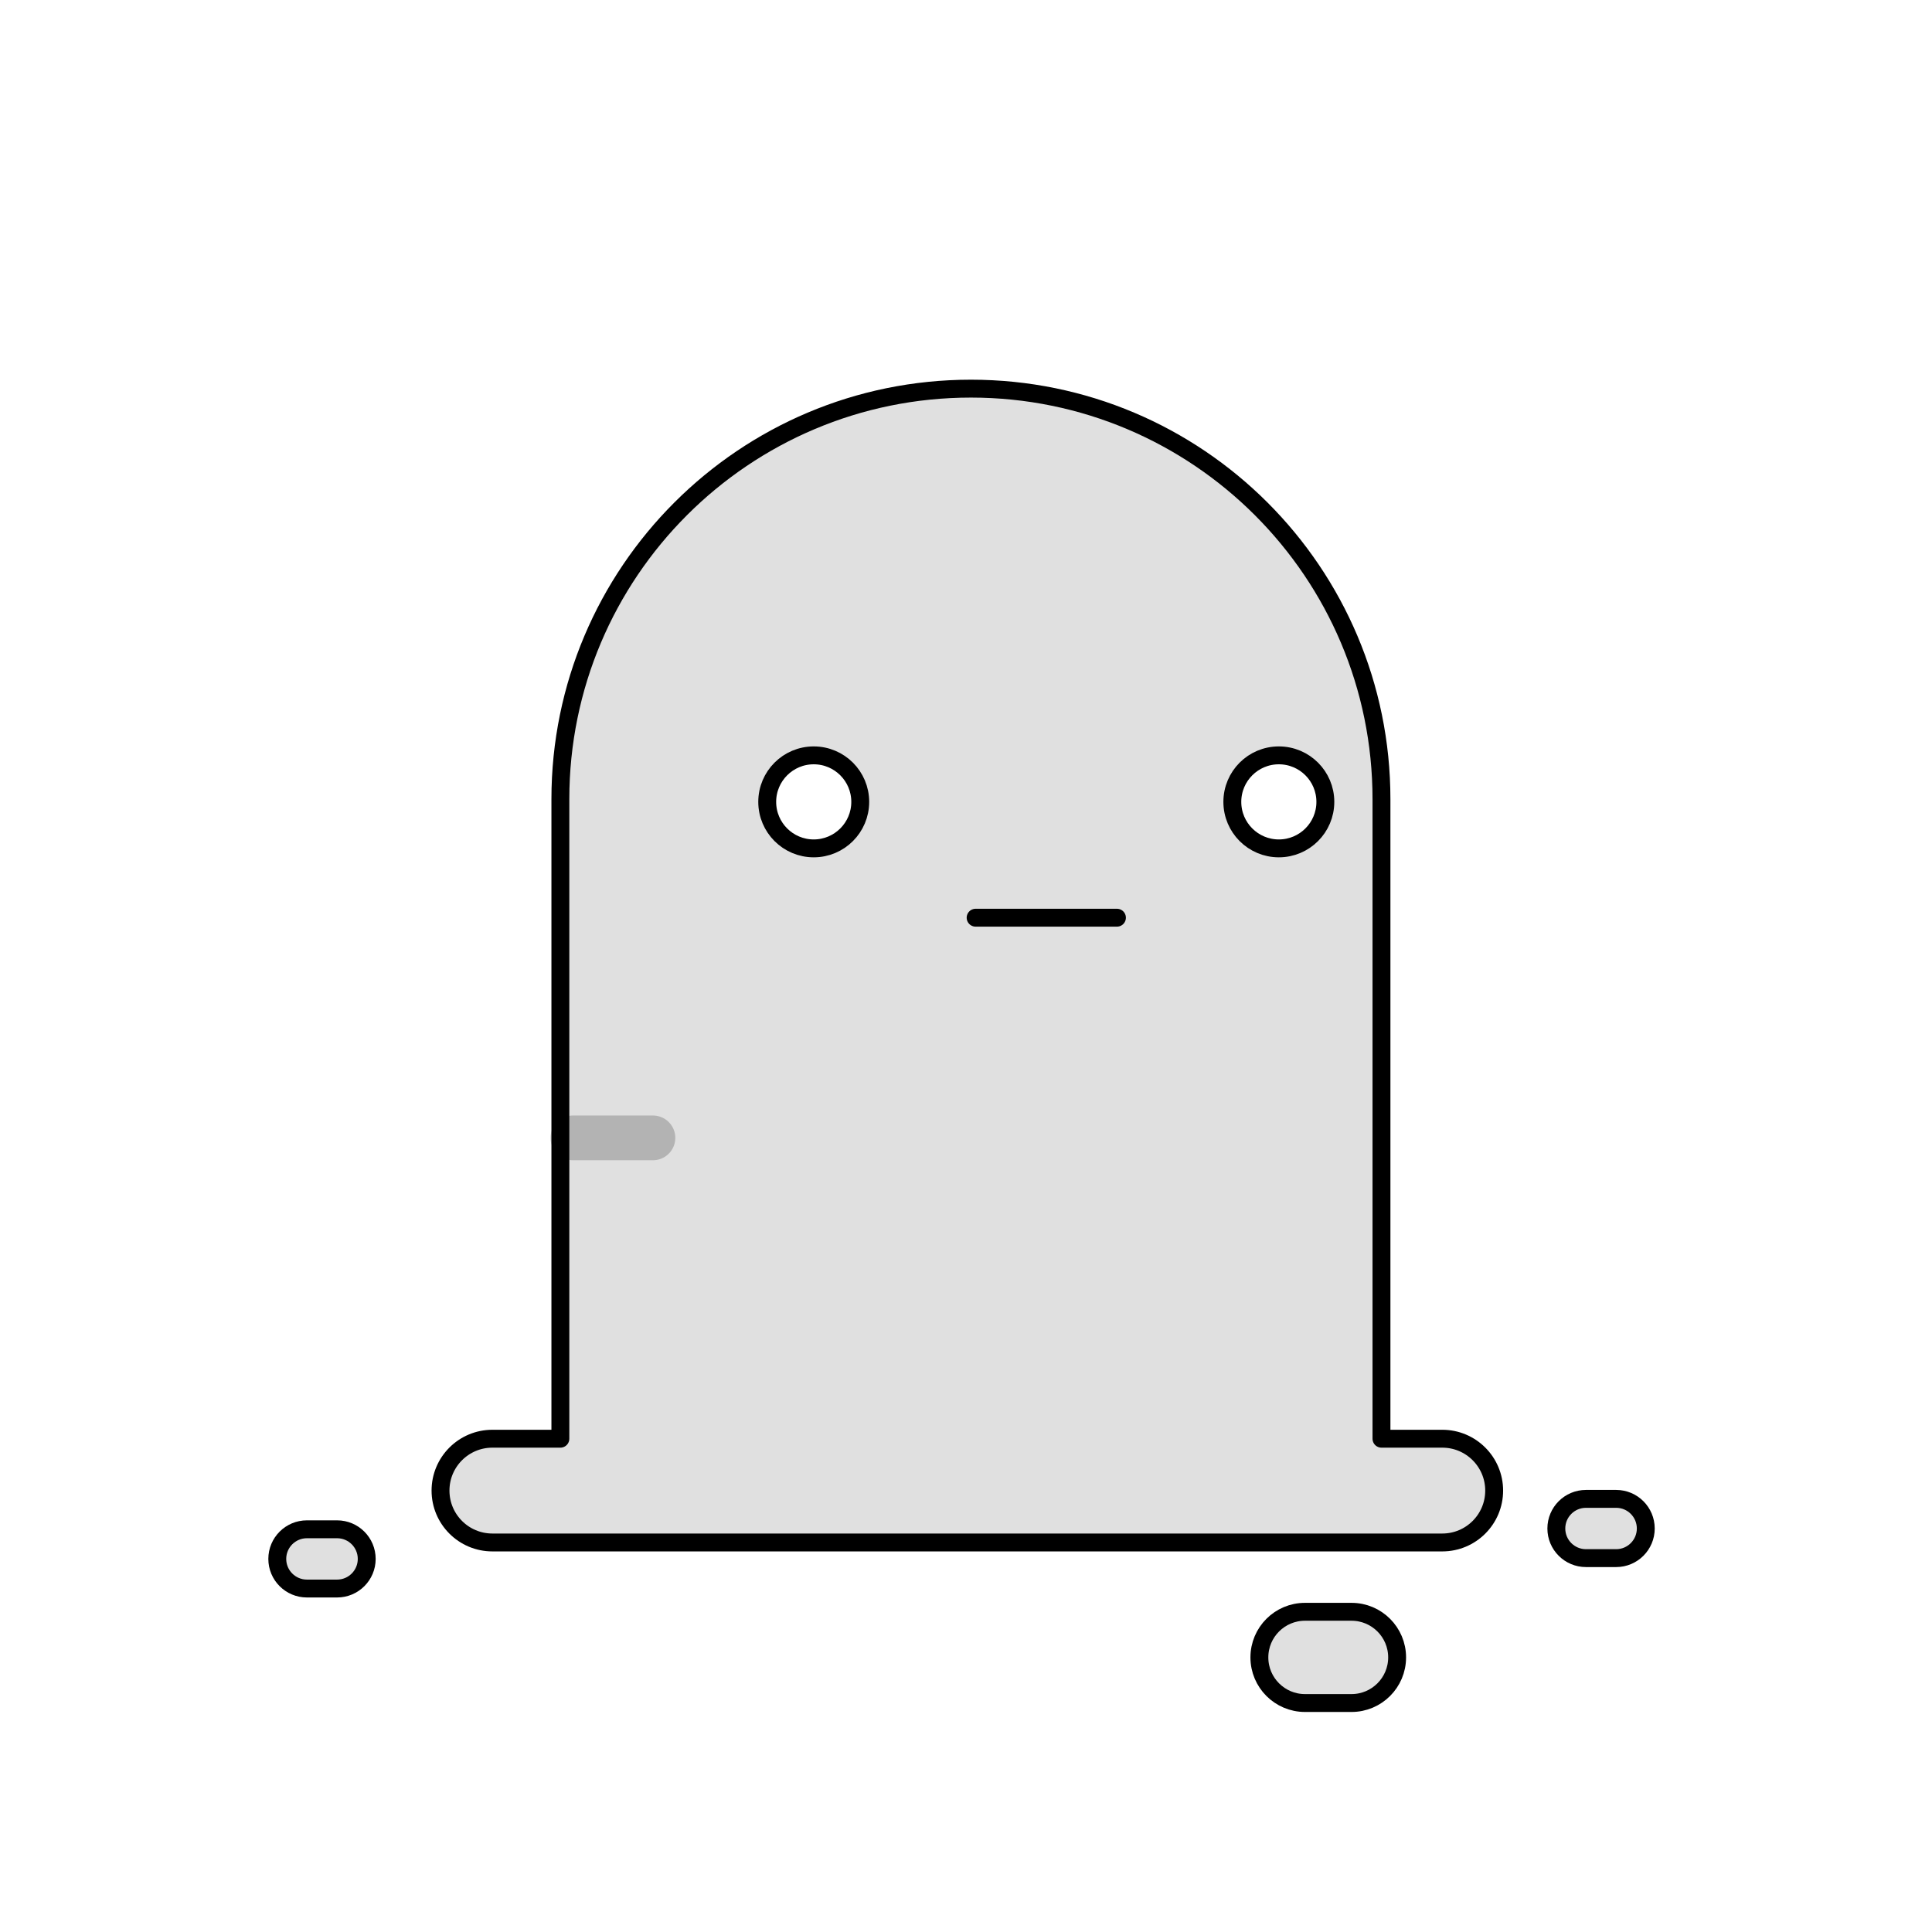
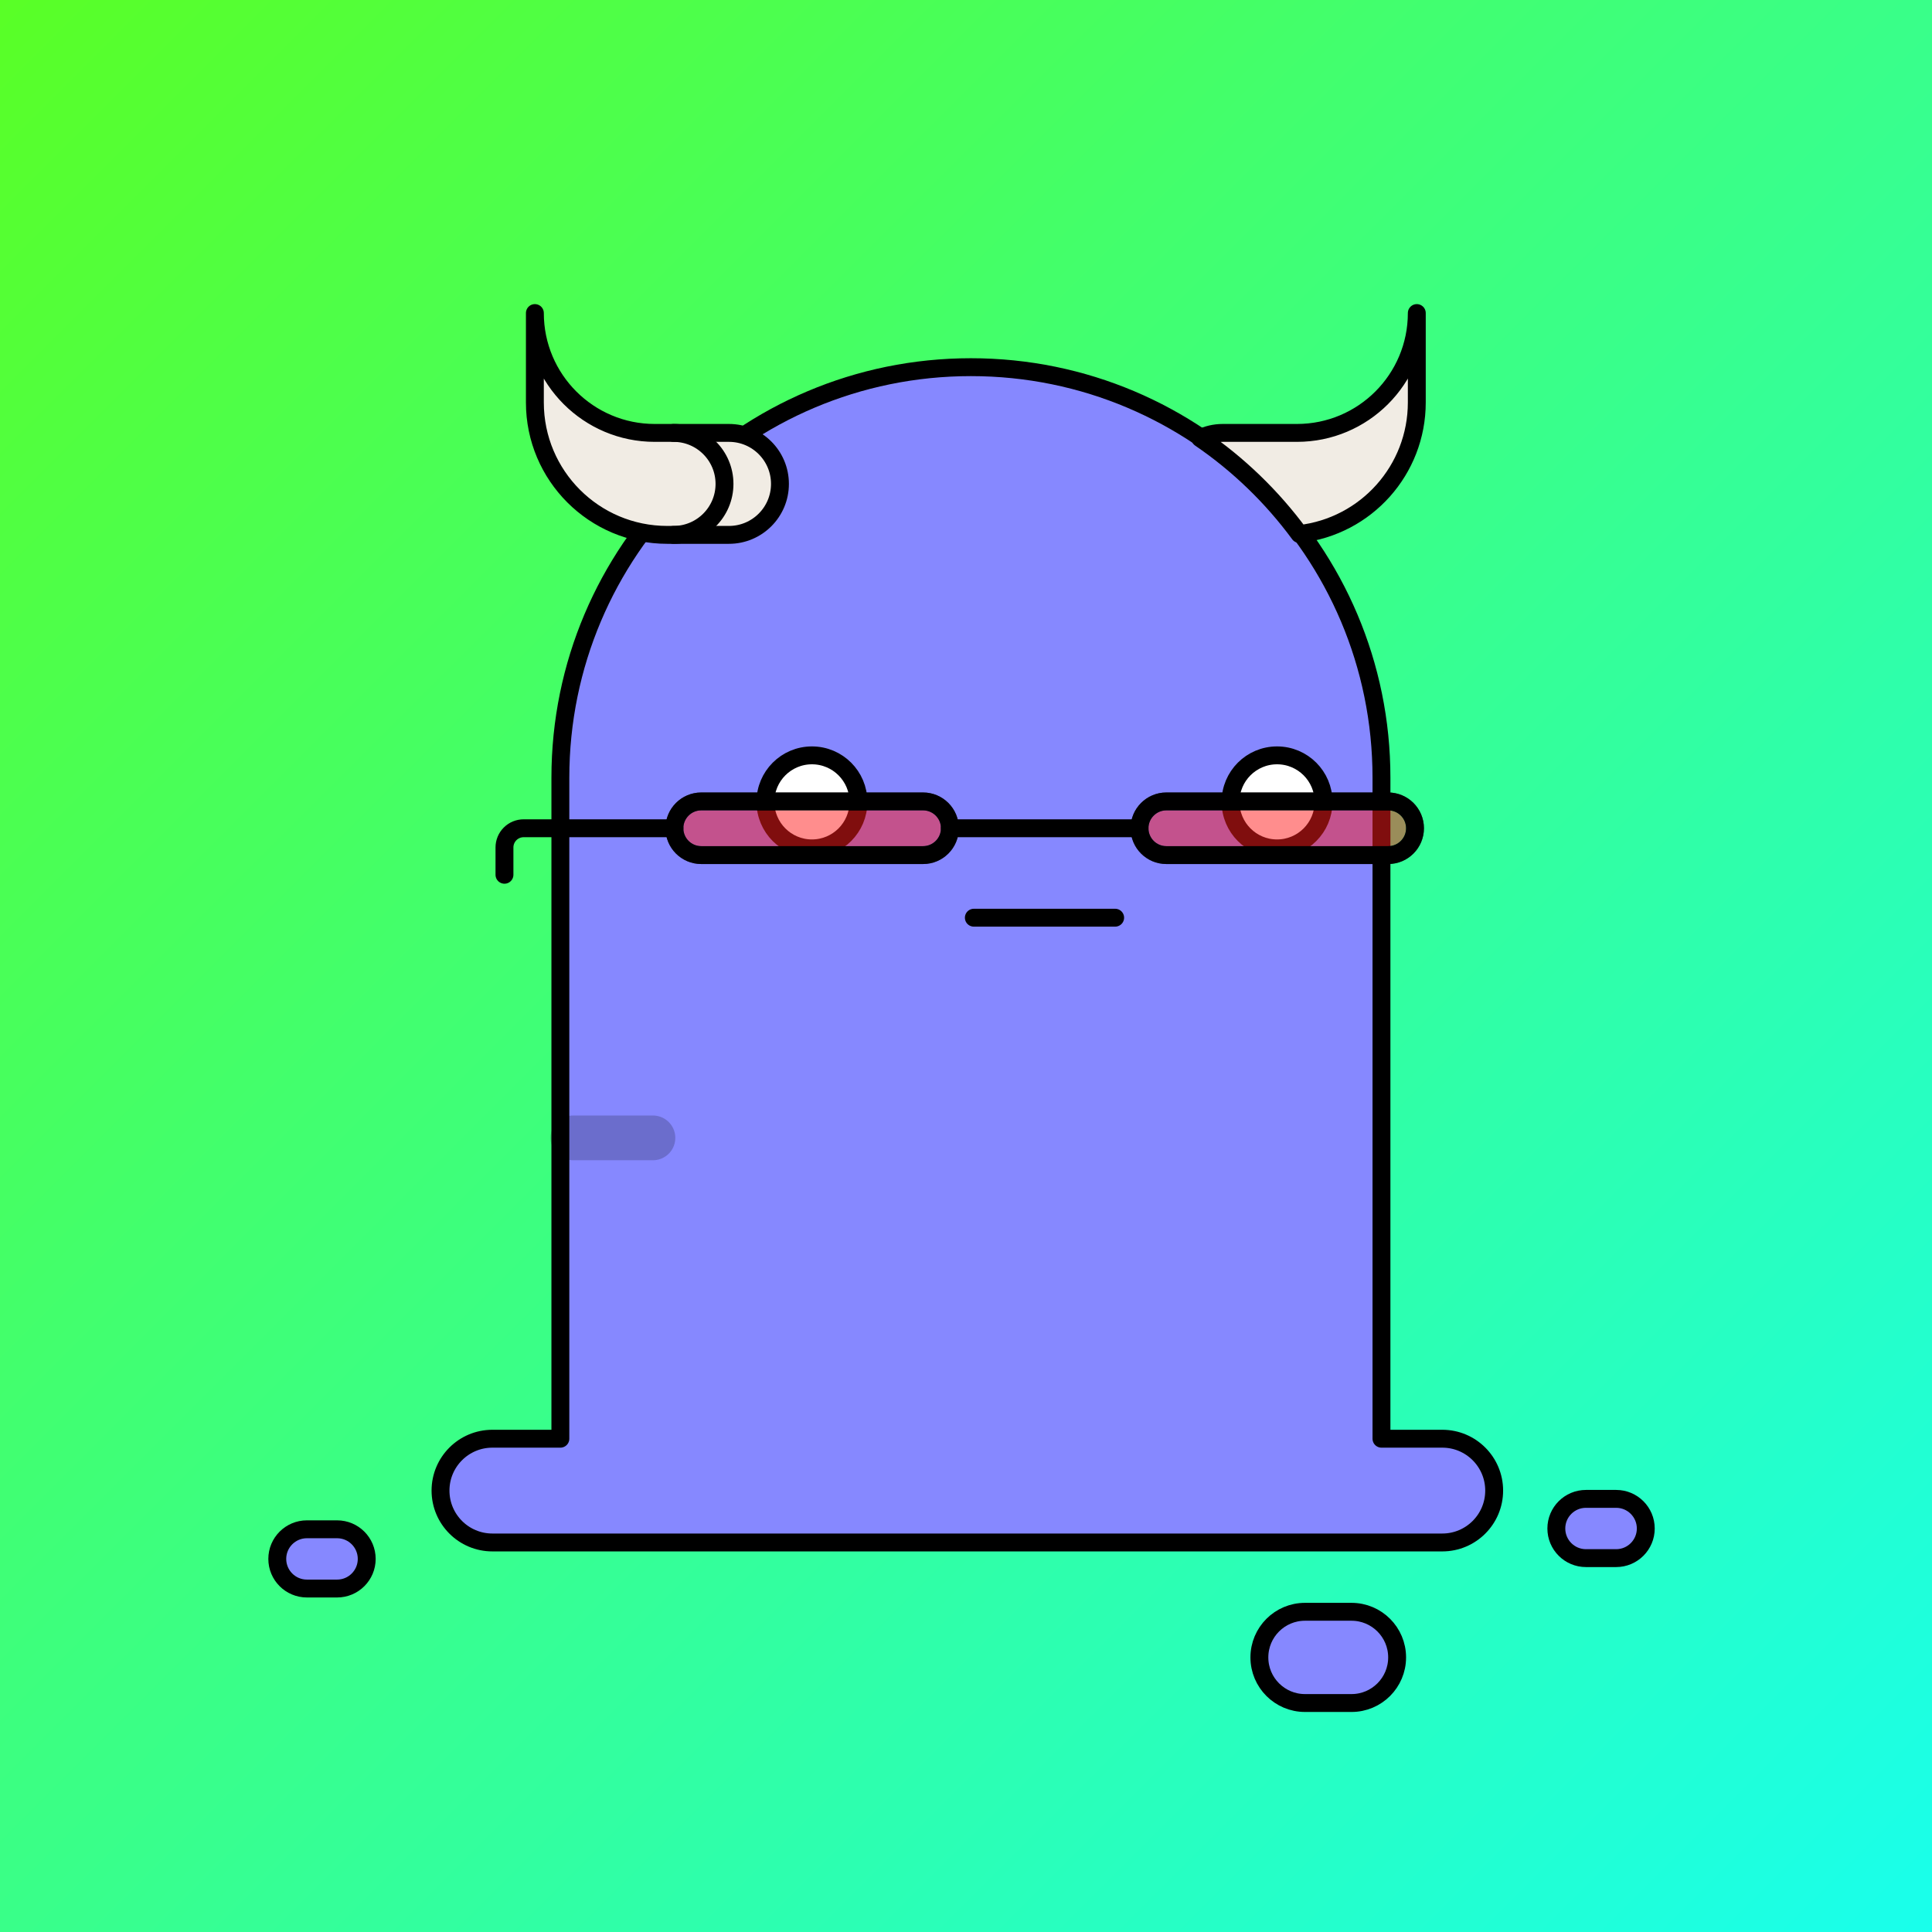
<svg xmlns="http://www.w3.org/2000/svg" id="Layer_1" data-name="Layer 1" viewBox="0 0 1080 1080">
  <defs>
    <linearGradient id="linear-gradient" x2="1080" y2="1080" gradientUnits="userSpaceOnUse">
-       <stop offset="0" stop-color="#ffffff" />
-       <stop offset="1" stop-color="#ffffff" />
+       <stop offset="0" stop-color="#59ff26" />
+       <stop offset="1" stop-color="#19ffec" />
    </linearGradient>
  </defs>
  <rect width="1080" height="1080" fill="url(#linear-gradient)" />
-   <g fill="#e0e0e0" stroke="#000" stroke-linecap="round" stroke-linejoin="round" stroke-width="10">
-     <path d="M806.25,804.25h-34V446.75c0-126.75-102.75-229.5-229.5-229.5h0c-126.75,0-229.5,102.75-229.5,229.5v357.5h-38a29,29,0,0,0-29,29h0a29,29,0,0,0,29,29h531a29,29,0,0,0,29-29h0A29,29,0,0,0,806.25,804.25Z" />
-     <rect x="704" y="901" width="77" height="51" rx="25.5" />
-     <rect x="155" y="854.88" width="50" height="33.12" rx="16.56" />
-     <rect x="870" y="837.88" width="50" height="33.12" rx="16.56" />
-     <line x1="320.25" y1="636.08" x2="365" y2="636.08" opacity="0.2" stroke-width="25" stroke-linecap="round" />
+   <g stroke="#000" stroke-linecap="round" stroke-linejoin="round" stroke-width="10">
+     <g fill="#8688ff">
+       <path d="M806.25,804.25h-34V434.75c0-126.75-102.75-229.5-229.5-229.5h0c-126.75,0-229.5,102.75-229.5,229.5v369.5h-38a29,29,0,0,0-29,29h0a29,29,0,0,0,29,29h531a29,29,0,0,0,29-29h0A29,29,0,0,0,806.25,804.25Z" />
+       <rect x="704" y="901" width="77" height="51" rx="25.5" />
+       <rect x="155" y="854.88" width="50" height="33.12" rx="16.56" />
+       <rect x="870" y="837.88" width="50" height="33.12" rx="16.56" />
+       <line x1="320.25" y1="636.08" x2="365" y2="636.08" opacity="0.2" stroke-width="25" stroke-linecap="round" />
+     </g>
+     <g fill="#ff1b1b" transform="translate(0 )">
+       <circle cx="453.88" cy="448.25" r="26" fill="#fff" />
+       <circle cx="713.88" cy="448.25" r="26" fill="#fff" />
+       <line x1="544.38" y1="513" x2="623.38" y2="513" />
+       <rect x="377" y="448" width="154" height="30" rx="15" opacity="0.5" />
+       <rect x="637" y="448" width="154" height="30" rx="15" opacity="0.5" />
+       <rect x="377" y="448" width="154" height="30" rx="15" fill="none" />
+       <rect x="637" y="448" width="154" height="30" rx="15" fill="none" />
+       <line x1="531" y1="463" x2="637" y2="463" />
+       <path d="M377,463H292.73A10.72,10.72,0,0,0,282,473.73V489" fill="none" />
+     </g>
+     <g fill="#f1ece4">
+       <path d="M407.5,242H366a67,67,0,0,1-67-67v50a74,74,0,0,0,74,74H407.5a28.5,28.5,0,0,0,0-57Z" />
+       <path d="M376.5,242h0A28.5,28.5,0,0,1,405,270.5h0A28.5,28.5,0,0,1,376.5,299h0" fill="none" />
+       <path d="M725,242H683.5a28.36,28.36,0,0,0-12.61,2.94,230.29,230.29,0,0,1,55.5,53.58A74,74,0,0,0,792,225V175A67,67,0,0,1,725,242Z" />
+     </g>
+     --&gt;
+ 
+     
+ 
+     
+ 
+     
+ 
+     
+ 
+     
+ 
+ 
+ 
+ 
+ 
+     
+ 
+ 
+     
+ 
+     
+ 
+ 
+ 
+ 
+ 
+ 
+ 
+ 
+ 
+ 
  </g>
-   <circle cx="454.88" cy="448.25" r="26" fill="#fff" stroke="#000" stroke-linecap="round" stroke-miterlimit="10" stroke-width="10" />
-   <circle cx="714.88" cy="448.25" r="26" fill="#fff" stroke="#000" stroke-linecap="round" stroke-miterlimit="10" stroke-width="10" />
-   <line x1="545.38" y1="513" x2="624.38" y2="513" fill="#fff" stroke="#000" stroke-linecap="round" stroke-miterlimit="10" stroke-width="10" />
</svg>
